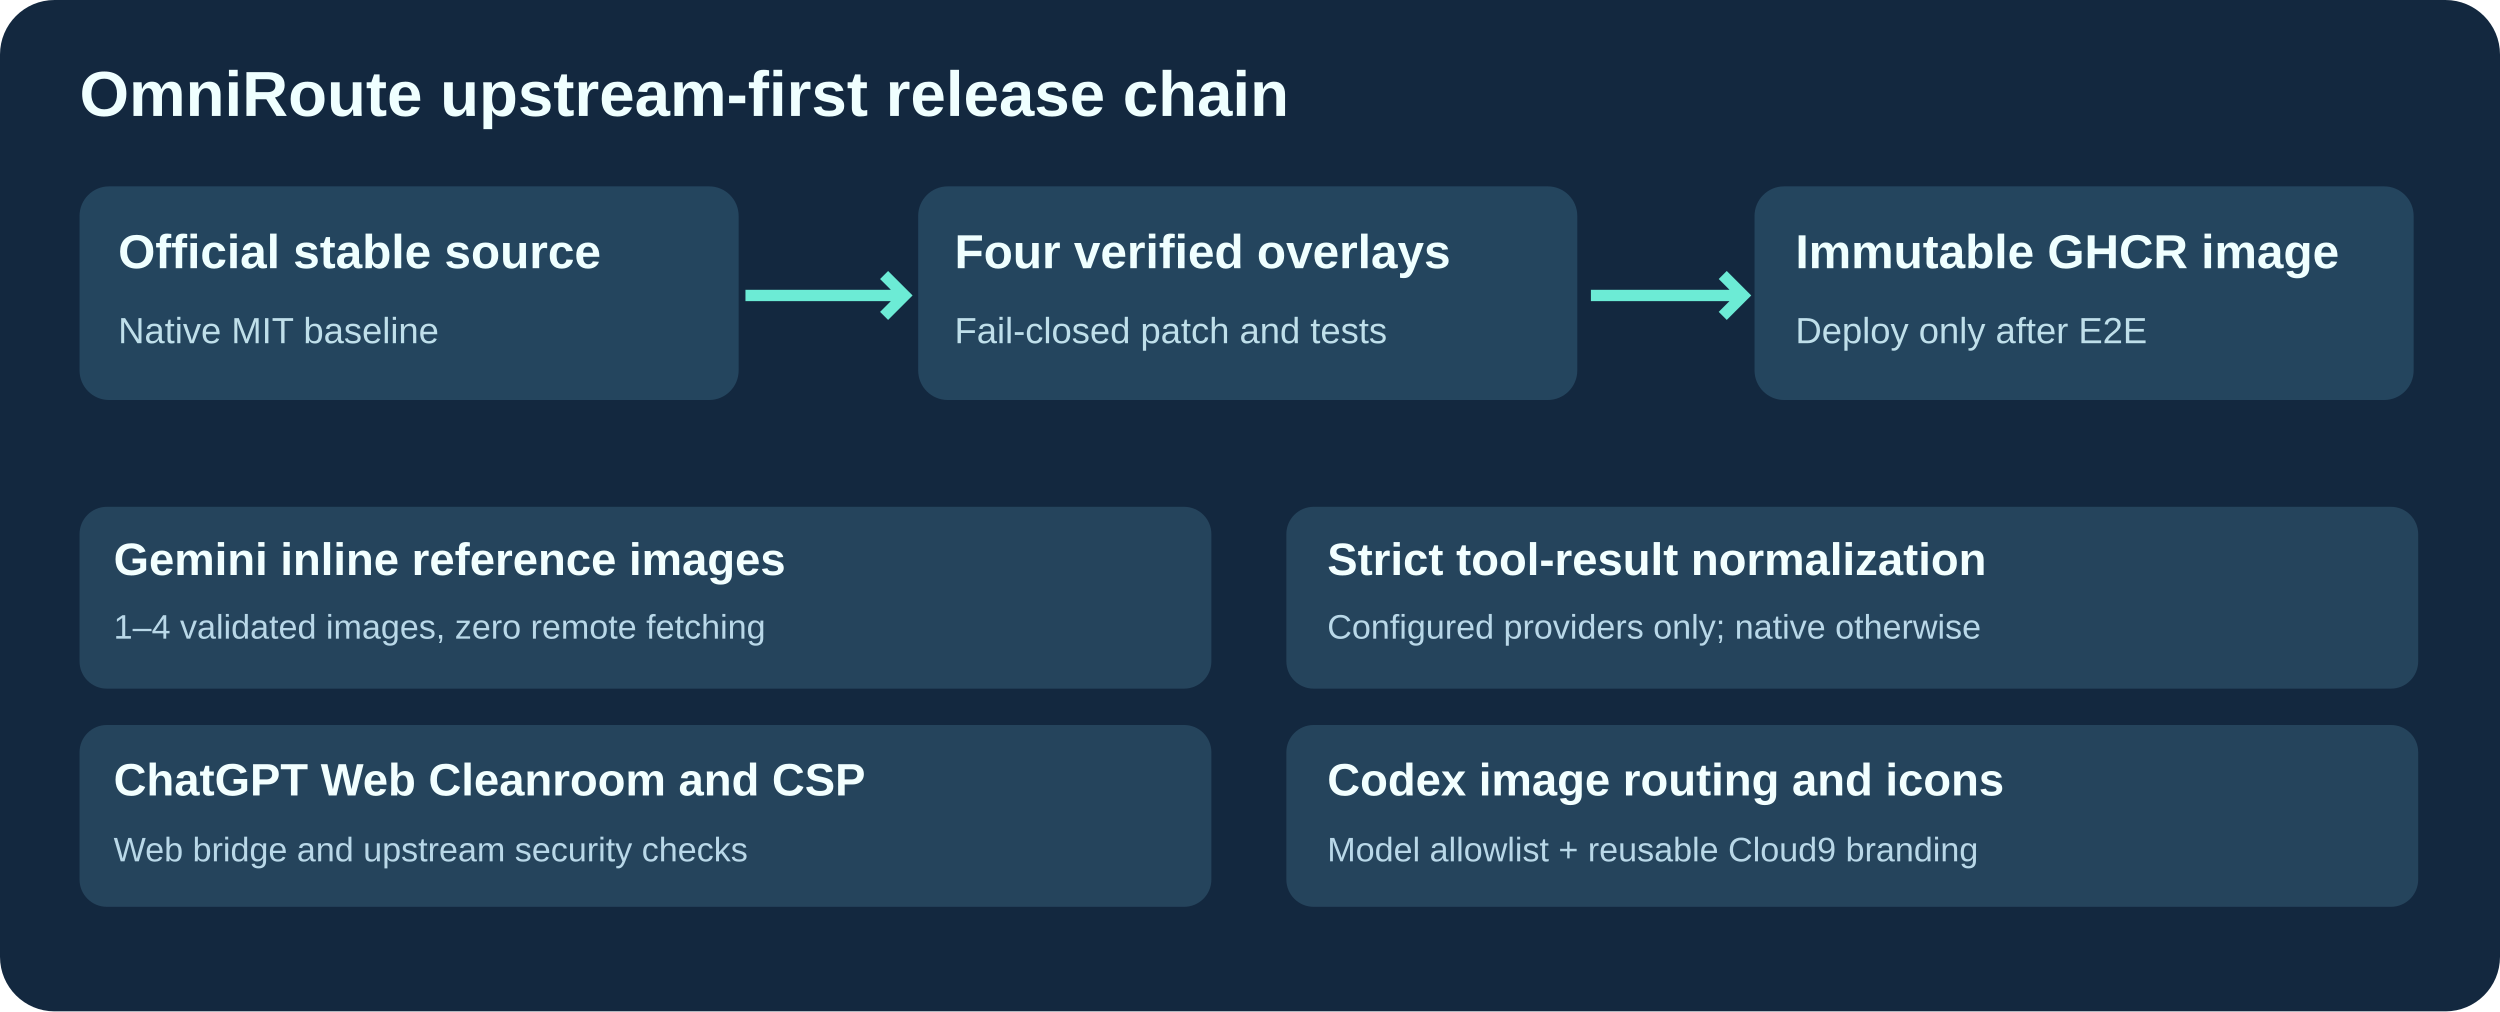
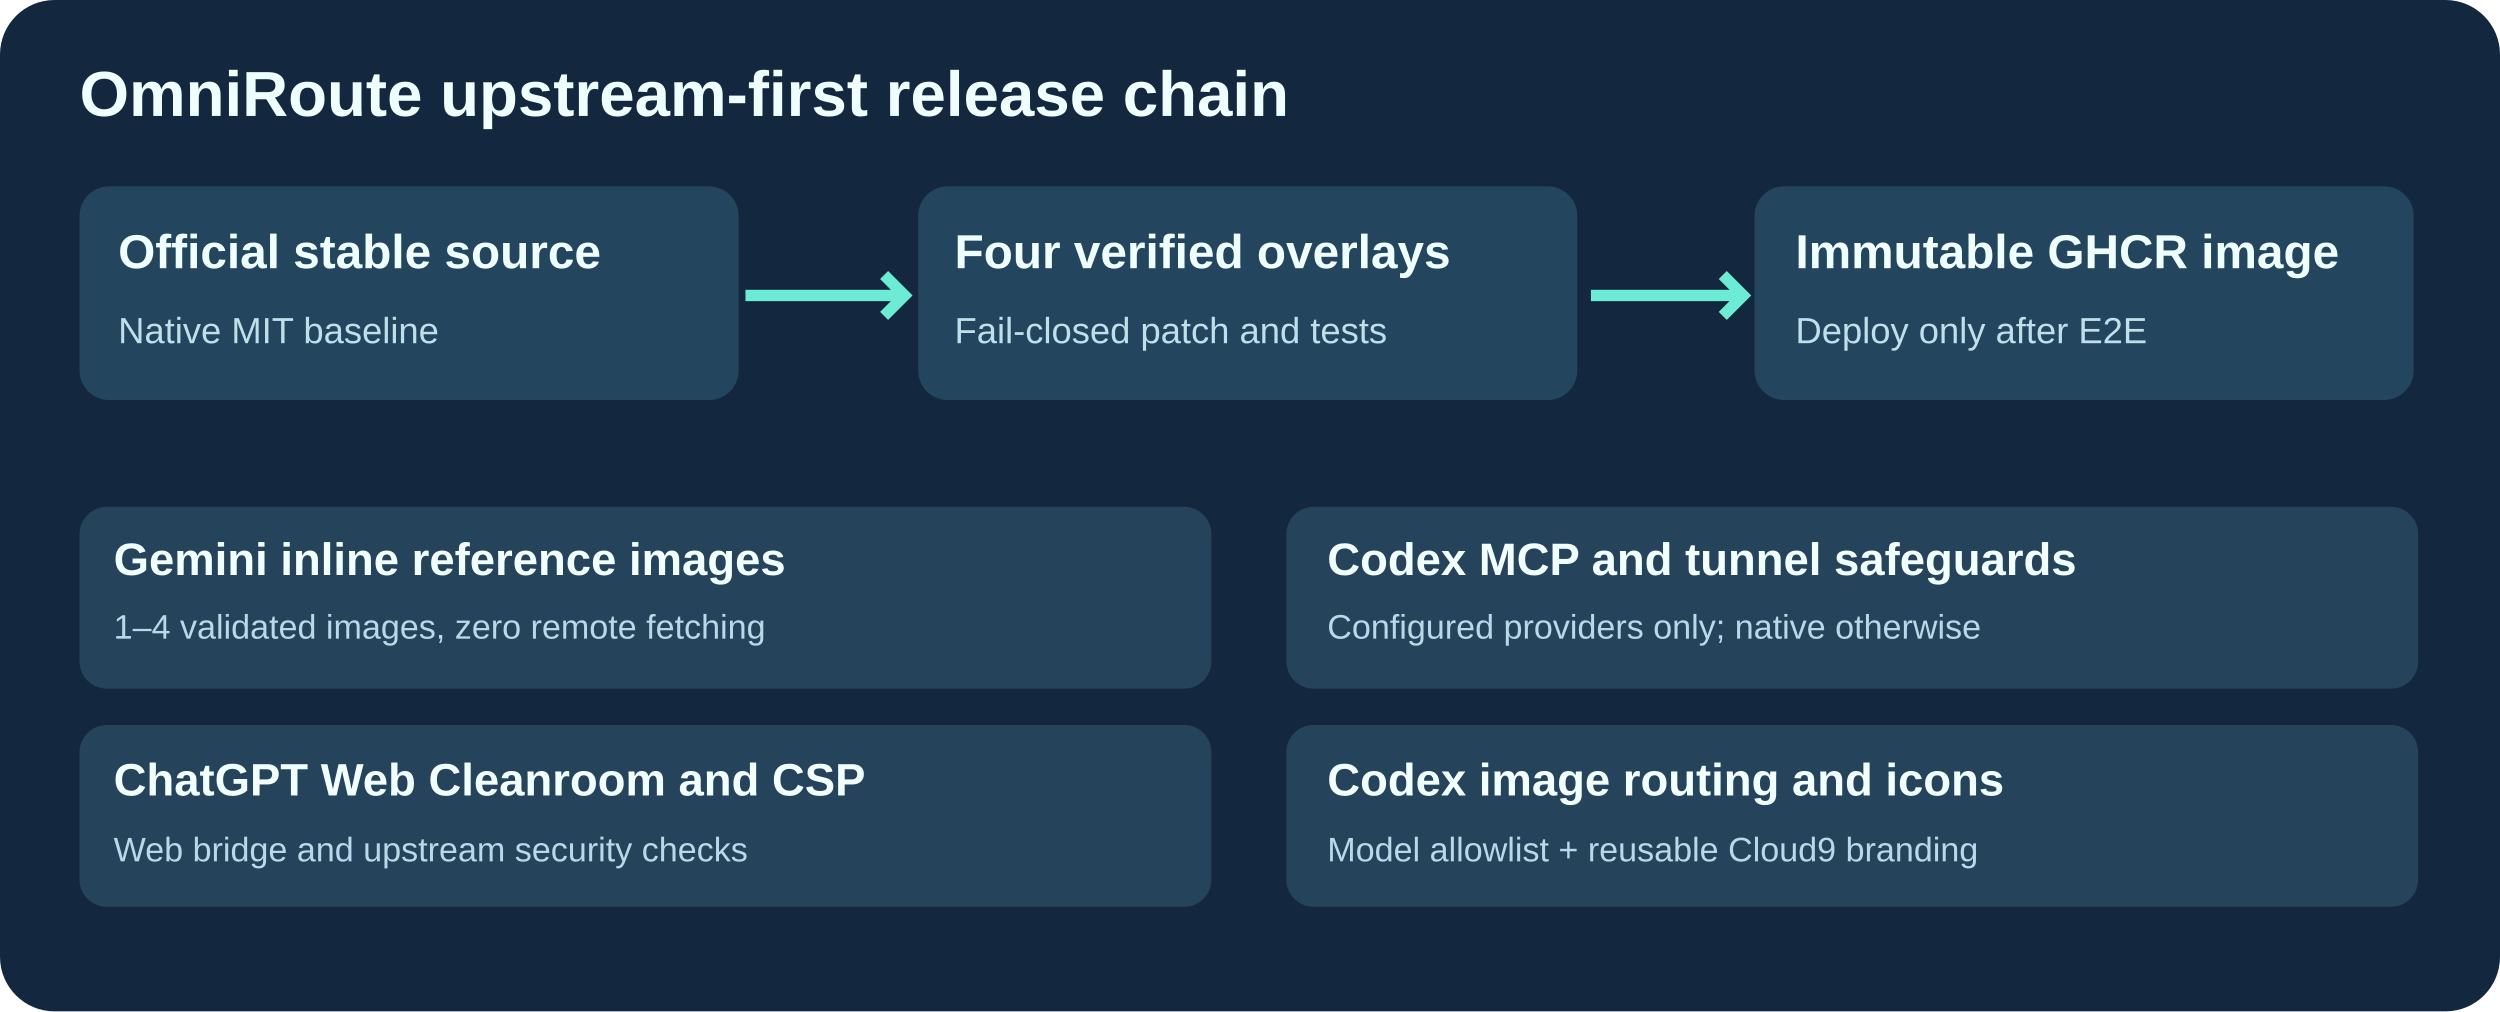
<svg xmlns="http://www.w3.org/2000/svg" width="1100" height="445" viewBox="0 0 1100 445">
  <rect width="1100" height="445" rx="24" fill="#13283f" />
  <text x="35" y="51" font-family="Arial" font-size="28" font-weight="bold" fill="#efffff">OmniRoute upstream-first release chain</text>
  <g fill="#24455e">
    <rect x="35" y="82" rx="13" width="290" height="94" />
    <rect x="404" y="82" rx="13" width="290" height="94" />
    <rect x="772" y="82" rx="13" width="290" height="94" />
  </g>
  <g fill="#efffff" font-family="Arial" font-size="21" font-weight="bold">
    <text x="52" y="118">Official stable source</text>
    <text x="420" y="118">Four verified overlays</text>
    <text x="790" y="118">Immutable GHCR image</text>
  </g>
  <g fill="#bfdfea" font-family="Arial" font-size="16">
    <text x="52" y="151">Native MIT baseline</text>
    <text x="420" y="151">Fail-closed patch and tests</text>
    <text x="790" y="151">Deploy only after E2E</text>
  </g>
  <g stroke="#6cebd5" stroke-width="5" fill="none">
    <path d="M328 130h70m-9-9 9 9-9 9" />
    <path d="M700 130h67m-9-9 9 9-9 9" />
  </g>
  <g fill="#25445c">
    <rect x="35" y="223" rx="12" width="498" height="80" />
    <rect x="566" y="223" rx="12" width="498" height="80" />
    <rect x="35" y="319" rx="12" width="498" height="80" />
    <rect x="566" y="319" rx="12" width="498" height="80" />
  </g>
  <g fill="#f2ffff" font-family="Arial" font-weight="bold" font-size="20">
    <text x="50" y="253">Gemini inline reference images</text>
-     <text x="584" y="253">Strict tool-result normalization</text>
+     <text x="584" y="253">Codex MCP and tunnel safeguards</text>
    <text x="50" y="350">ChatGPT Web Cleanroom and CSP</text>
    <text x="584" y="350">Codex image routing and icons</text>
  </g>
  <g fill="#b9d8e8" font-family="Arial" font-size="15">
    <text x="50" y="281">1–4 validated images, zero remote fetching</text>
    <text x="584" y="281">Configured providers only; native otherwise</text>
    <text x="50" y="379">Web bridge and upstream security checks</text>
    <text x="584" y="379">Model allowlist + reusable Cloud9 branding</text>
  </g>
</svg>
